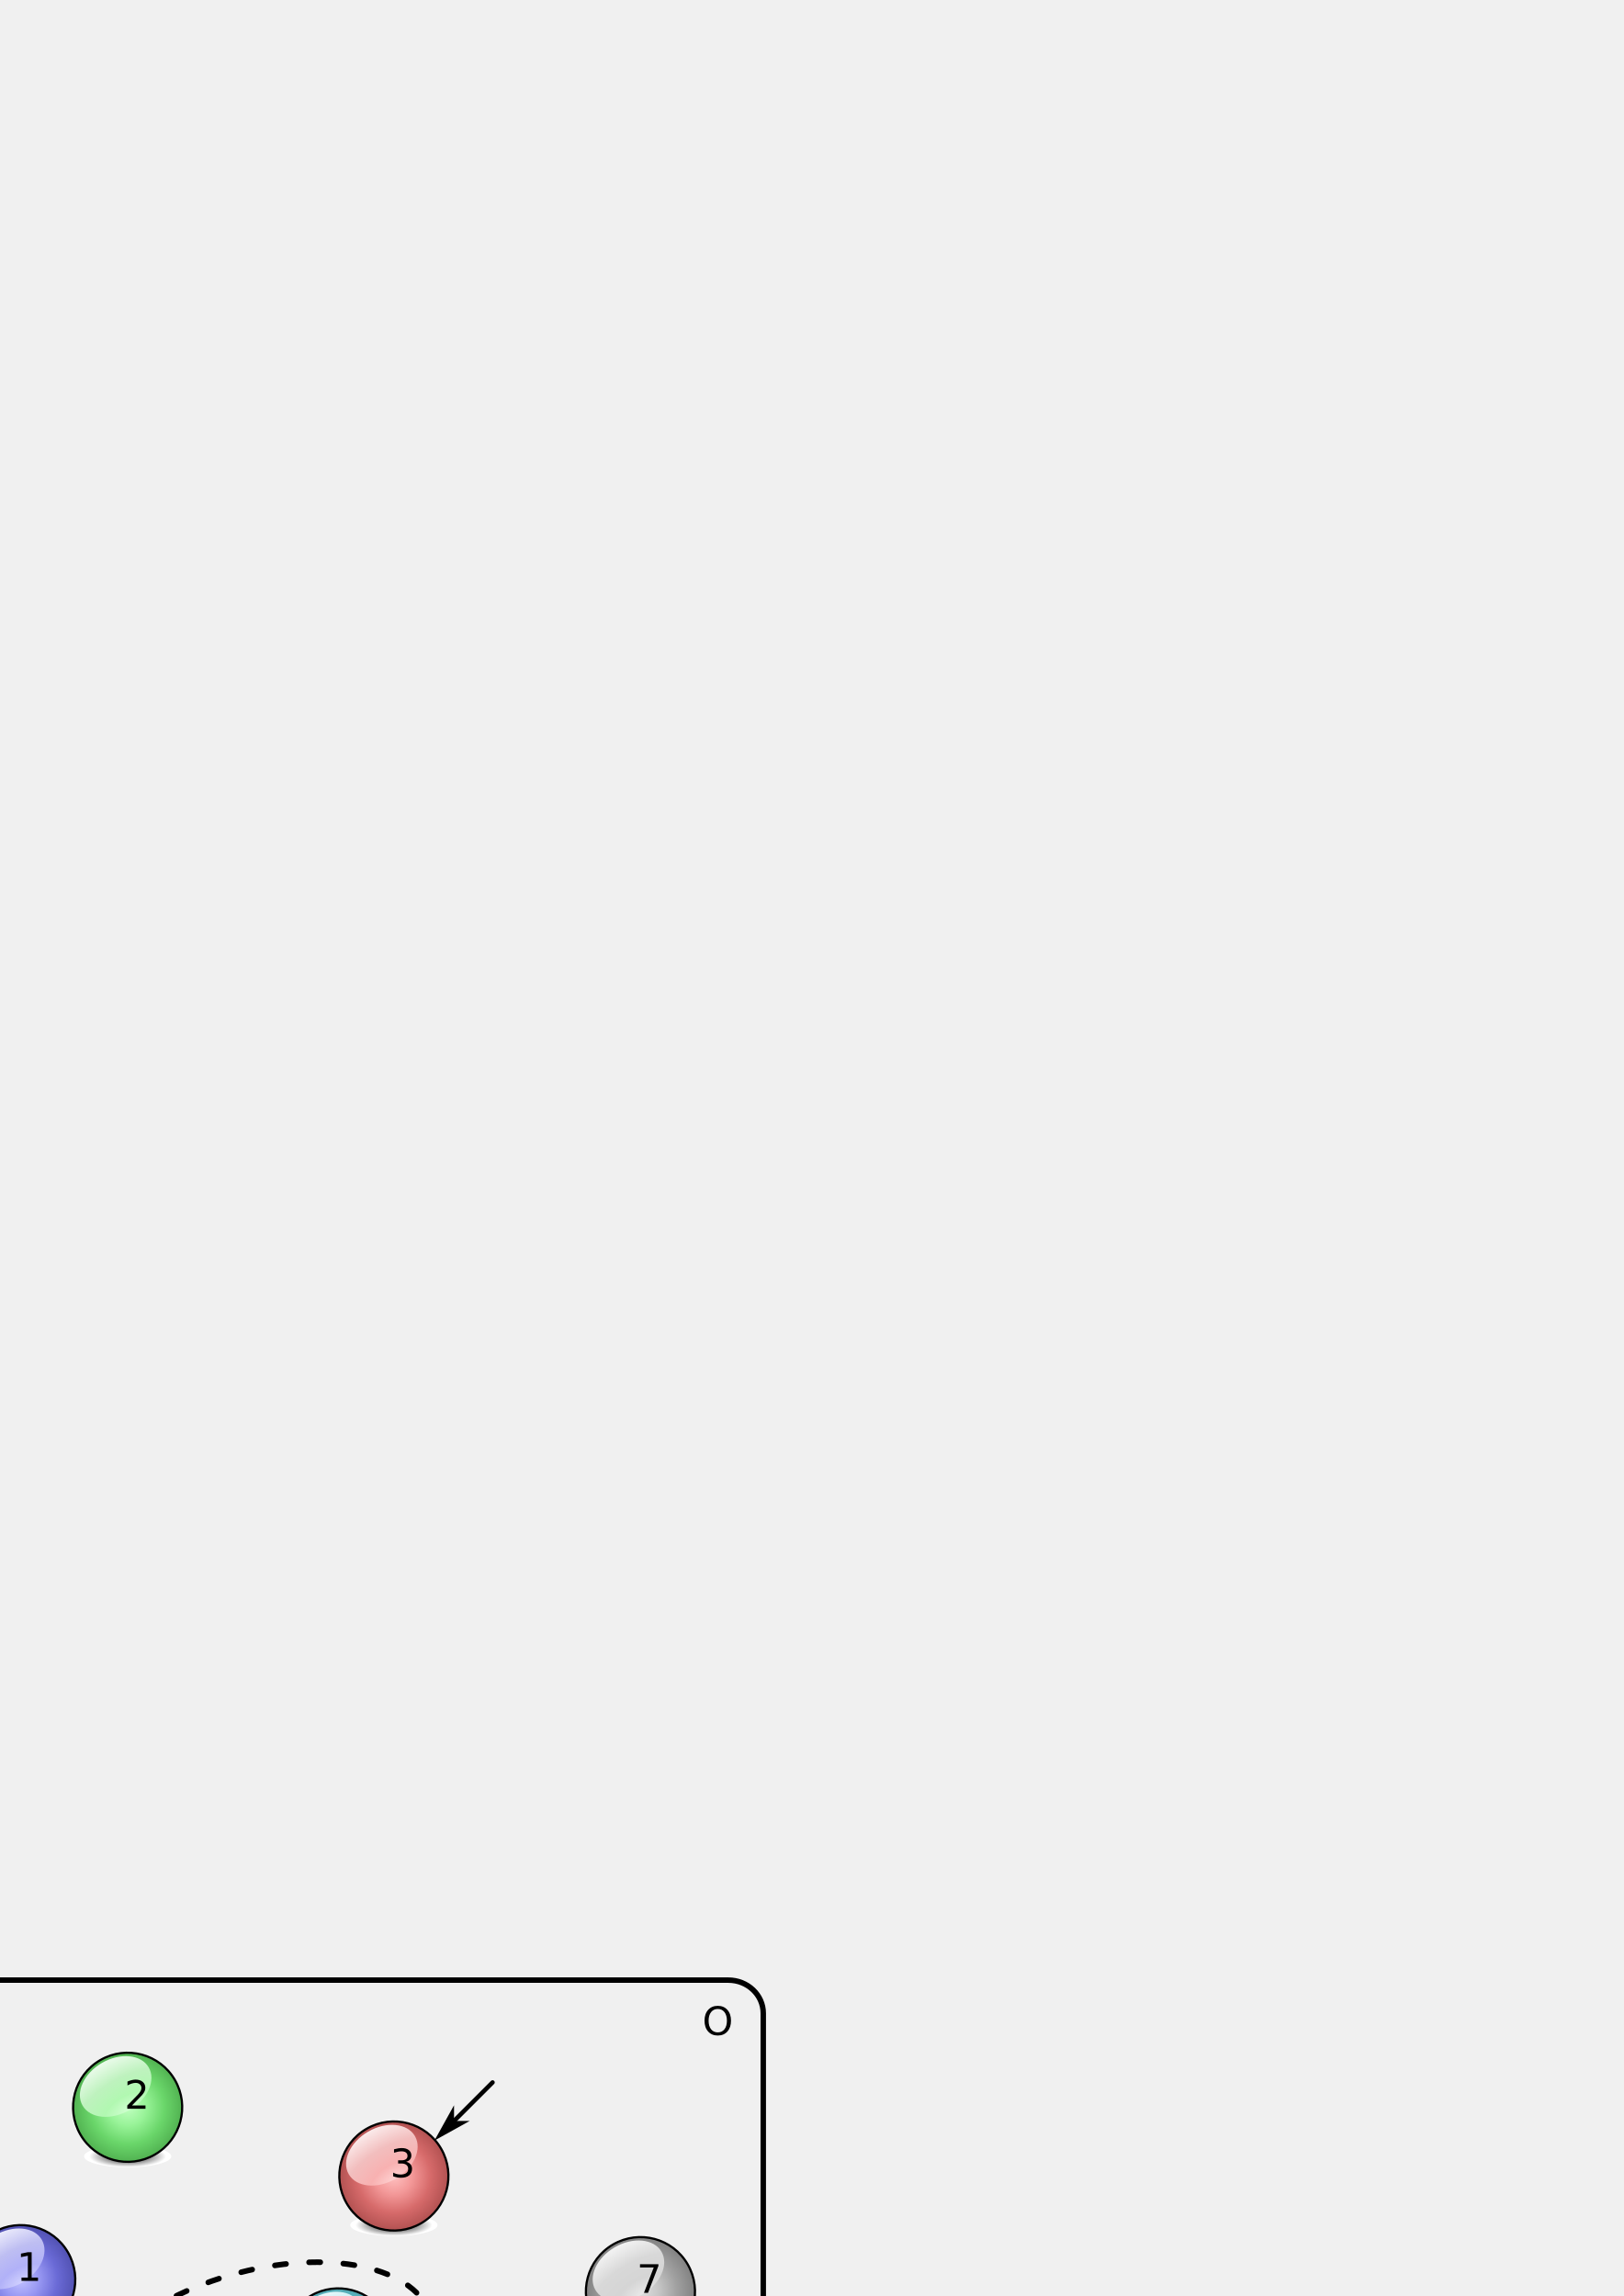
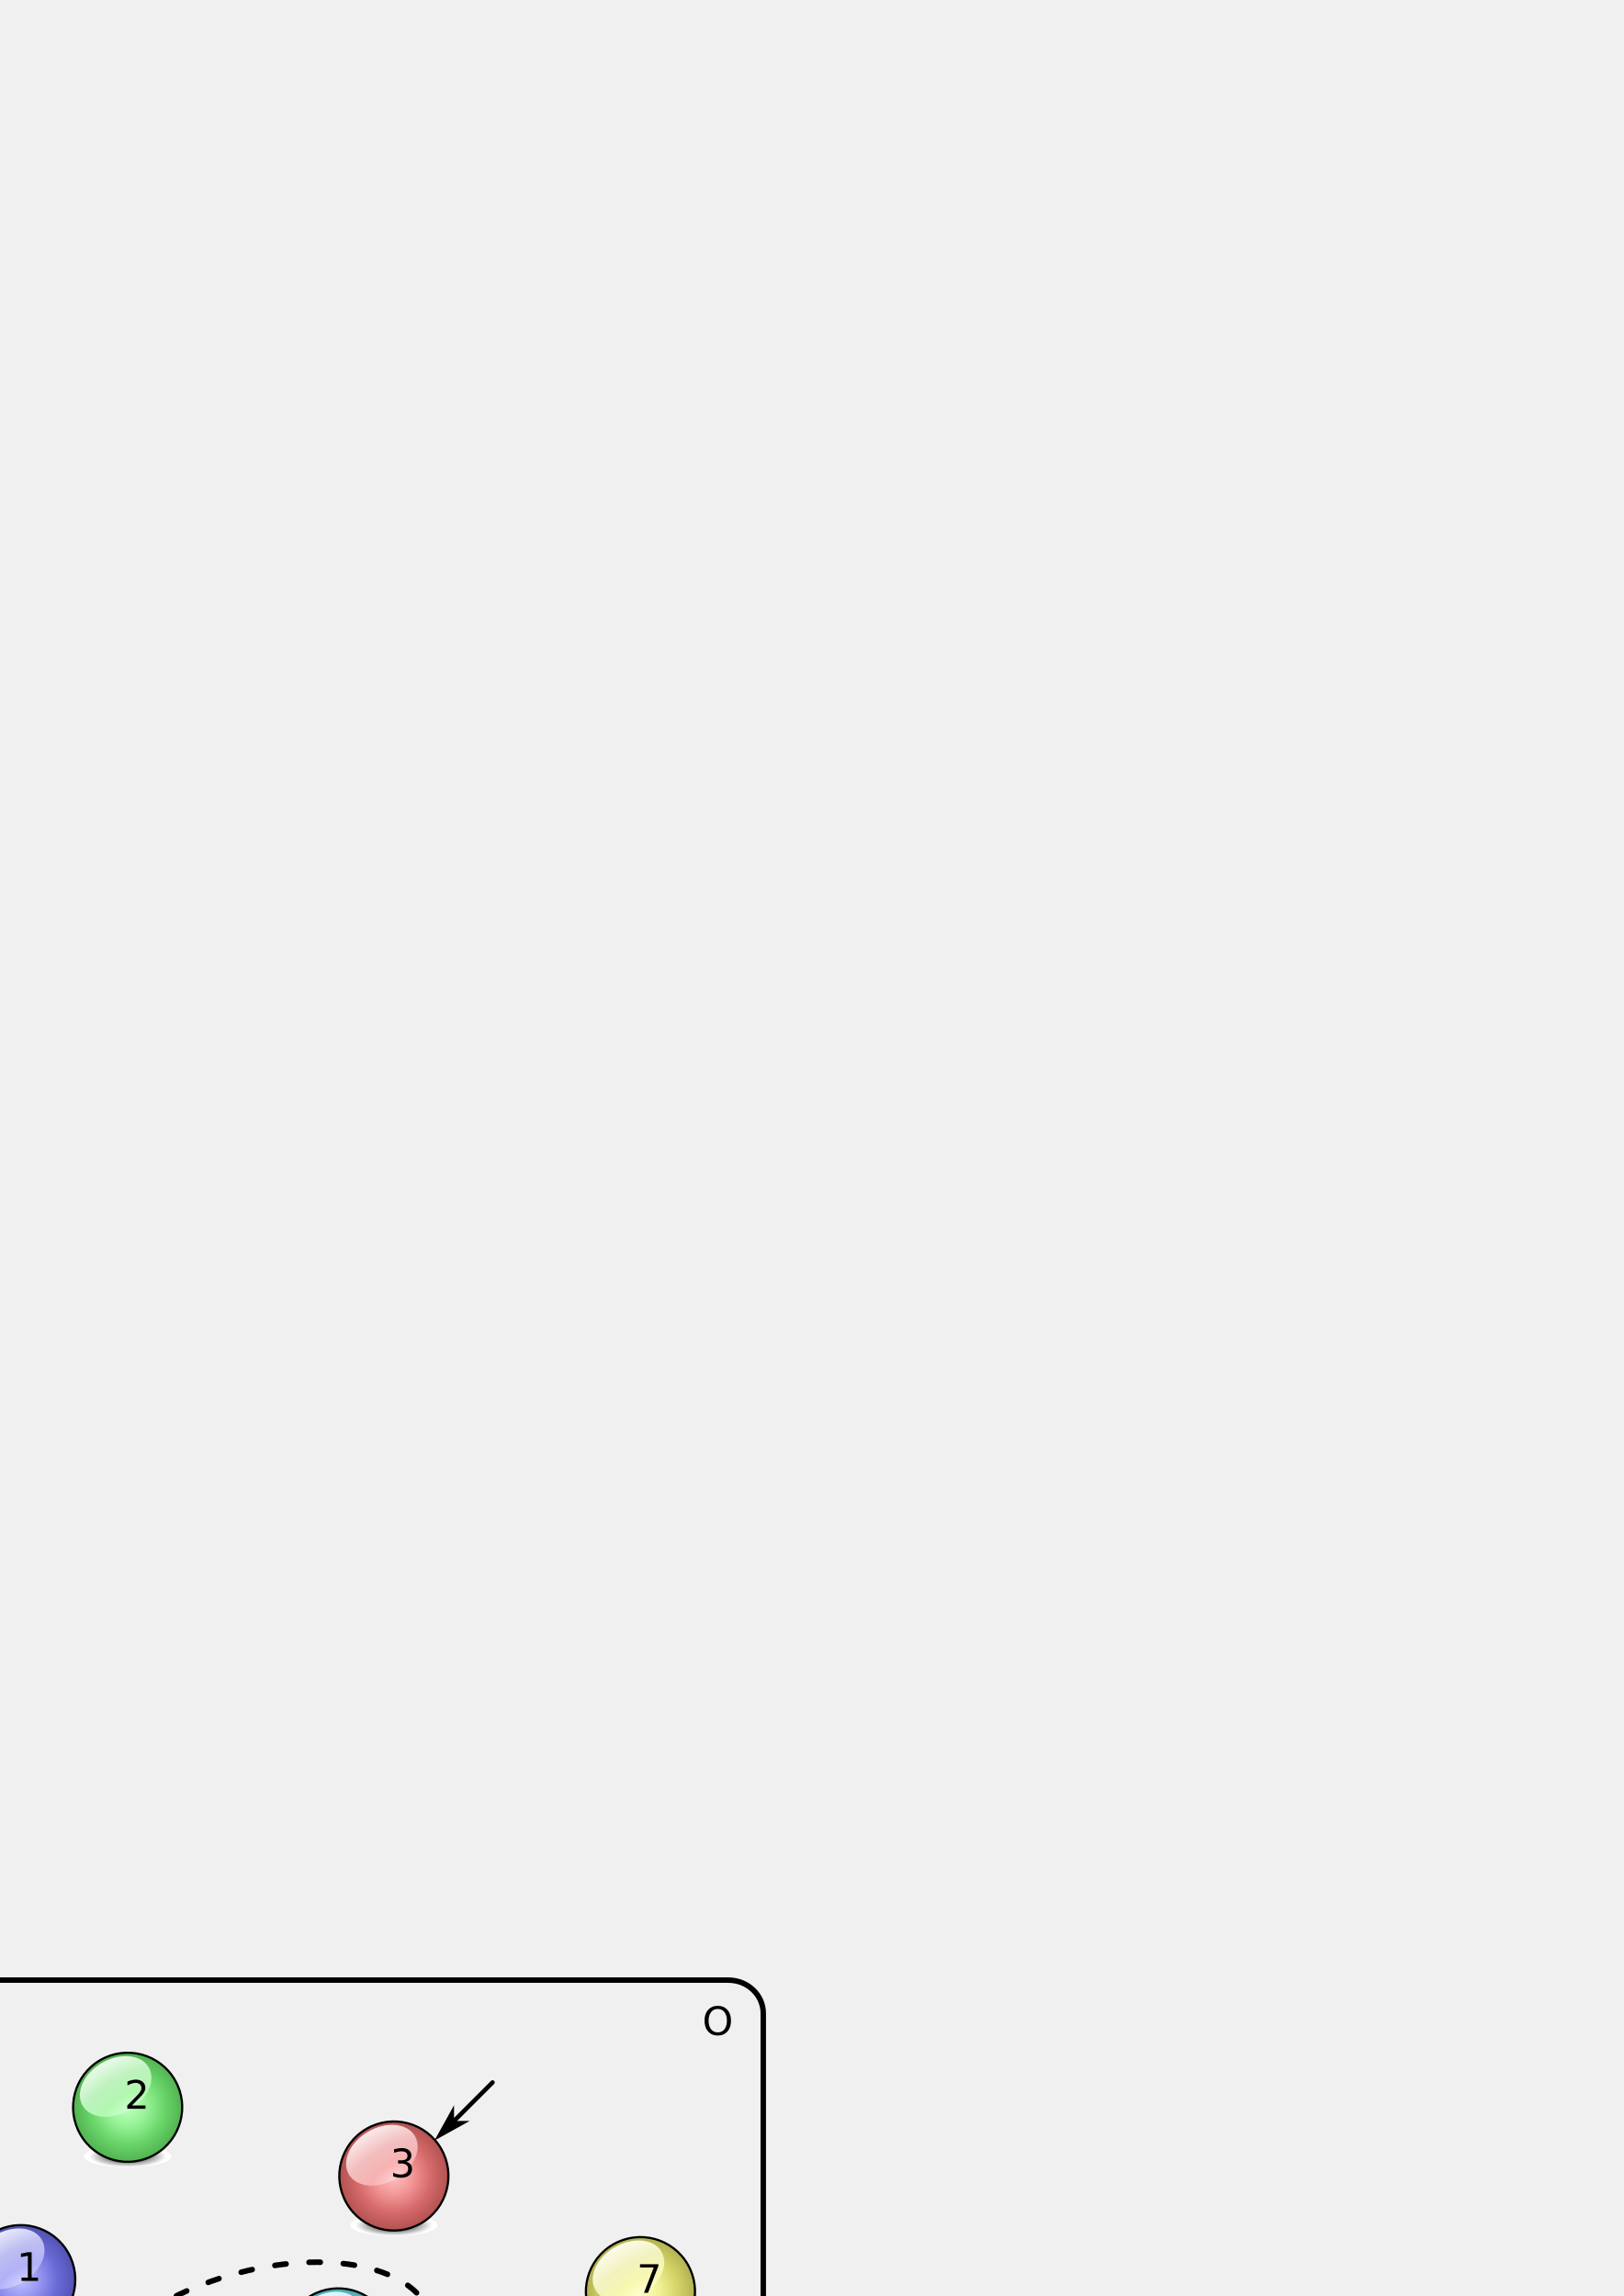
<svg xmlns="http://www.w3.org/2000/svg" xmlns:xlink="http://www.w3.org/1999/xlink" width="744.094" height="1052.362" id="svg1307">
  <defs id="defs1309">
    <linearGradient id="linearGradient9792">
      <stop style="stop-color:#d1ffd1;stop-opacity:1;" offset="0" id="stop9794" />
      <stop id="stop9796" offset="0.23" style="stop-color:#b1f8b1;stop-opacity:1;" />
      <stop style="stop-color:#bef2be;stop-opacity:1;" offset="0.513" id="stop9798" />
      <stop id="stop9800" offset="1" style="stop-color:#ffffff;stop-opacity:1;" />
    </linearGradient>
    <radialGradient xlink:href="#linearGradient9792" id="radialGradient9760" gradientUnits="userSpaceOnUse" gradientTransform="matrix(3.142857,5.7364758e-8,-5.0775462e-8,1.021493,454.8215,-20.17893)" cx="-212.25" cy="496.862" fx="-212.25" fy="496.862" r="16.75" />
    <linearGradient id="linearGradient9782">
      <stop id="stop9784" offset="0" style="stop-color:#c1ffc1;stop-opacity:1;" />
      <stop style="stop-color:#98f398;stop-opacity:1;" offset="0.33" id="stop9786" />
      <stop id="stop9788" offset="0.66" style="stop-color:#6ad66a;stop-opacity:1;" />
      <stop style="stop-color:#50b050;stop-opacity:1;" offset="1" id="stop9790" />
    </linearGradient>
    <radialGradient xlink:href="#linearGradient9782" id="radialGradient9758" gradientUnits="userSpaceOnUse" gradientTransform="matrix(1,0,0,1.019604,0,-8.027913)" cx="-17.143" cy="409.505" fx="-17.143" fy="409.505" r="145.743" />
    <radialGradient xlink:href="#linearGradient4009" id="radialGradient9756" gradientUnits="userSpaceOnUse" gradientTransform="matrix(0.8794989,5.0530036e-6,-9.9064946e-8,1,33.2239,-1.3931853e-3)" cx="275.714" cy="333.791" fx="275.714" fy="333.791" r="98.571" />
    <linearGradient id="linearGradient9882">
      <stop style="stop-color:#e8e8e8;stop-opacity:1;" offset="0" id="stop9884" />
      <stop id="stop9886" offset="0.23" style="stop-color:#d5d5d5;stop-opacity:1;" />
      <stop style="stop-color:#d8d8d8;stop-opacity:1;" offset="0.513" id="stop9888" />
      <stop id="stop9890" offset="1" style="stop-color:#ffffff;stop-opacity:1;" />
    </linearGradient>
    <radialGradient xlink:href="#linearGradient9882" id="radialGradient9744" gradientUnits="userSpaceOnUse" gradientTransform="matrix(3.142857,5.7364758e-8,-5.0775462e-8,1.021493,454.8215,-20.17893)" cx="-212.25" cy="496.862" fx="-212.25" fy="496.862" r="16.75" />
    <linearGradient id="linearGradient9872">
      <stop id="stop9874" offset="0" style="stop-color:#e0e0e0;stop-opacity:1;" />
      <stop style="stop-color:#c6c6c6;stop-opacity:1;" offset="0.33" id="stop9876" />
      <stop id="stop9878" offset="0.66" style="stop-color:#a0a0a0;stop-opacity:1;" />
      <stop style="stop-color:#808080;stop-opacity:1;" offset="1" id="stop9880" />
    </linearGradient>
    <radialGradient xlink:href="#linearGradient9872" id="radialGradient9742" gradientUnits="userSpaceOnUse" gradientTransform="matrix(1,0,0,1.019604,0,-8.027913)" cx="-17.143" cy="409.505" fx="-17.143" fy="409.505" r="145.743" />
    <radialGradient xlink:href="#linearGradient4009" id="radialGradient9740" gradientUnits="userSpaceOnUse" gradientTransform="matrix(0.8794989,5.0530036e-6,-9.9064946e-8,1,33.2239,-1.3931853e-3)" cx="275.714" cy="333.791" fx="275.714" fy="333.791" r="98.571" />
    <linearGradient id="linearGradient9812">
      <stop style="stop-color:#ffffd1;stop-opacity:1;" offset="0" id="stop9814" />
      <stop id="stop9816" offset="0.23" style="stop-color:#f8f8b1;stop-opacity:1;" />
      <stop style="stop-color:#f2f2be;stop-opacity:1;" offset="0.513" id="stop9818" />
      <stop id="stop9820" offset="1" style="stop-color:#ffffff;stop-opacity:1;" />
    </linearGradient>
    <radialGradient xlink:href="#linearGradient9812" id="radialGradient9728" gradientUnits="userSpaceOnUse" gradientTransform="matrix(3.142857,5.7364758e-8,-5.0775462e-8,1.021493,454.8215,-20.17893)" cx="-212.25" cy="496.862" fx="-212.25" fy="496.862" r="16.75" />
    <linearGradient id="linearGradient9802">
      <stop id="stop9804" offset="0" style="stop-color:#ffffc1;stop-opacity:1;" />
      <stop style="stop-color:#f3f298;stop-opacity:1;" offset="0.33" id="stop9806" />
      <stop id="stop9808" offset="0.66" style="stop-color:#d6d56a;stop-opacity:1;" />
      <stop style="stop-color:#b0af50;stop-opacity:1;" offset="1" id="stop9810" />
    </linearGradient>
    <radialGradient xlink:href="#linearGradient9802" id="radialGradient9726" gradientUnits="userSpaceOnUse" gradientTransform="matrix(1,0,0,1.019604,0,-8.027913)" cx="-17.143" cy="409.505" fx="-17.143" fy="409.505" r="145.743" />
    <radialGradient xlink:href="#linearGradient4009" id="radialGradient9724" gradientUnits="userSpaceOnUse" gradientTransform="matrix(0.8794989,5.0530036e-6,-9.9064946e-8,1,33.2239,-1.3931853e-3)" cx="275.714" cy="333.791" fx="275.714" fy="333.791" r="98.571" />
    <linearGradient id="linearGradient9607">
      <stop id="stop9609" offset="0" style="stop-color:#ffd1d1;stop-opacity:1;" />
      <stop style="stop-color:#f8b1b1;stop-opacity:1;" offset="0.23" id="stop9611" />
      <stop id="stop9613" offset="0.513" style="stop-color:#f2bebe;stop-opacity:1;" />
      <stop style="stop-color:#ffffff;stop-opacity:1;" offset="1" id="stop9615" />
    </linearGradient>
    <radialGradient xlink:href="#linearGradient9607" id="radialGradient9712" gradientUnits="userSpaceOnUse" gradientTransform="matrix(3.142857,5.7364758e-8,-5.0775462e-8,1.021493,454.8215,-20.17893)" cx="-212.25" cy="496.862" fx="-212.25" fy="496.862" r="16.75" />
    <linearGradient id="linearGradient9571">
      <stop style="stop-color:#ffc1c1;stop-opacity:1;" offset="0" id="stop9573" />
      <stop id="stop9579" offset="0.33" style="stop-color:#f39898;stop-opacity:1;" />
      <stop style="stop-color:#d66a6a;stop-opacity:1;" offset="0.66" id="stop9581" />
      <stop id="stop9583" offset="1" style="stop-color:#b05050;stop-opacity:1;" />
    </linearGradient>
    <radialGradient xlink:href="#linearGradient9571" id="radialGradient9710" gradientUnits="userSpaceOnUse" gradientTransform="matrix(1,0,0,1.019604,0,-8.027913)" cx="-17.143" cy="409.505" fx="-17.143" fy="409.505" r="145.743" />
    <radialGradient xlink:href="#linearGradient4009" id="radialGradient9708" gradientUnits="userSpaceOnUse" gradientTransform="matrix(0.8794989,5.0530036e-6,-9.9064946e-8,1,33.2239,-1.3931853e-3)" cx="275.714" cy="333.791" fx="275.714" fy="333.791" r="98.571" />
    <linearGradient id="linearGradient9832">
      <stop style="stop-color:#ffd1fc;stop-opacity:1;" offset="0" id="stop9834" />
      <stop id="stop9836" offset="0.23" style="stop-color:#f8b1f3;stop-opacity:1;" />
      <stop style="stop-color:#f2beee;stop-opacity:1;" offset="0.513" id="stop9838" />
      <stop id="stop9840" offset="1" style="stop-color:#ffffff;stop-opacity:1;" />
    </linearGradient>
    <radialGradient xlink:href="#linearGradient9832" id="radialGradient9696" gradientUnits="userSpaceOnUse" gradientTransform="matrix(3.142857,5.7364758e-8,-5.0775462e-8,1.021493,454.8215,-20.17893)" cx="-212.25" cy="496.862" fx="-212.25" fy="496.862" r="16.75" />
    <linearGradient id="linearGradient9822">
      <stop id="stop9824" offset="0" style="stop-color:#ffc1fa;stop-opacity:1;" />
      <stop style="stop-color:#f398ec;stop-opacity:1;" offset="0.33" id="stop9826" />
      <stop id="stop9828" offset="0.66" style="stop-color:#d66acd;stop-opacity:1;" />
      <stop style="stop-color:#b050a8;stop-opacity:1;" offset="1" id="stop9830" />
    </linearGradient>
    <radialGradient xlink:href="#linearGradient9822" id="radialGradient9694" gradientUnits="userSpaceOnUse" gradientTransform="matrix(1,0,0,1.019604,0,-8.027913)" cx="-17.143" cy="409.505" fx="-17.143" fy="409.505" r="145.743" />
    <radialGradient xlink:href="#linearGradient4009" id="radialGradient9692" gradientUnits="userSpaceOnUse" gradientTransform="matrix(0.8794989,5.0530036e-6,-9.9064946e-8,1,33.2239,-1.3931853e-3)" cx="275.714" cy="333.791" fx="275.714" fy="333.791" r="98.571" />
    <linearGradient id="linearGradient9772">
      <stop style="stop-color:#d1d1ff;stop-opacity:1;" offset="0" id="stop9774" />
      <stop id="stop9776" offset="0.23" style="stop-color:#b1b1f8;stop-opacity:1;" />
      <stop style="stop-color:#bebef2;stop-opacity:1;" offset="0.513" id="stop9778" />
      <stop id="stop9780" offset="1" style="stop-color:#ffffff;stop-opacity:1;" />
    </linearGradient>
    <radialGradient xlink:href="#linearGradient9772" id="radialGradient9680" gradientUnits="userSpaceOnUse" gradientTransform="matrix(3.142857,5.7364758e-8,-5.0775462e-8,1.021493,454.8215,-20.17893)" cx="-212.25" cy="496.862" fx="-212.25" fy="496.862" r="16.75" />
    <linearGradient id="linearGradient9762">
      <stop id="stop9764" offset="0" style="stop-color:#c1c1ff;stop-opacity:1;" />
      <stop style="stop-color:#9898f3;stop-opacity:1;" offset="0.33" id="stop9766" />
      <stop id="stop9768" offset="0.66" style="stop-color:#6a6ad6;stop-opacity:1;" />
      <stop style="stop-color:#5050b0;stop-opacity:1;" offset="1" id="stop9770" />
    </linearGradient>
    <radialGradient xlink:href="#linearGradient9762" id="radialGradient9678" gradientUnits="userSpaceOnUse" gradientTransform="matrix(1,0,0,1.019604,0,-8.027913)" cx="-17.143" cy="409.505" fx="-17.143" fy="409.505" r="145.743" />
    <radialGradient xlink:href="#linearGradient4009" id="radialGradient9676" gradientUnits="userSpaceOnUse" gradientTransform="matrix(0.8794989,5.0530036e-6,-9.9064946e-8,1,33.2239,-1.3931853e-3)" cx="275.714" cy="333.791" fx="275.714" fy="333.791" r="98.571" />
    <linearGradient id="linearGradient9852">
      <stop style="stop-color:#d1fbff;stop-opacity:1;" offset="0" id="stop9854" />
      <stop id="stop9856" offset="0.23" style="stop-color:#b1f1f8;stop-opacity:1;" />
      <stop style="stop-color:#beedf2;stop-opacity:1;" offset="0.513" id="stop9858" />
      <stop id="stop9860" offset="1" style="stop-color:#ffffff;stop-opacity:1;" />
    </linearGradient>
    <radialGradient xlink:href="#linearGradient9852" id="radialGradient9631" gradientUnits="userSpaceOnUse" gradientTransform="matrix(3.142857,5.7364758e-8,-5.0775462e-8,1.021493,454.8215,-20.17893)" cx="-212.25" cy="496.862" fx="-212.25" fy="496.862" r="16.75" />
    <linearGradient id="linearGradient9842">
      <stop id="stop9844" offset="0" style="stop-color:#c1f9ff;stop-opacity:1;" />
      <stop style="stop-color:#98eaf3;stop-opacity:1;" offset="0.33" id="stop9846" />
      <stop id="stop9848" offset="0.66" style="stop-color:#6acbd6;stop-opacity:1;" />
      <stop style="stop-color:#50a6b0;stop-opacity:1;" offset="1" id="stop9850" />
    </linearGradient>
    <radialGradient xlink:href="#linearGradient9842" id="radialGradient9629" gradientUnits="userSpaceOnUse" gradientTransform="matrix(1,0,0,1.019604,0,-8.027913)" cx="-17.143" cy="409.505" fx="-17.143" fy="409.505" r="145.743" />
    <linearGradient id="linearGradient4009">
      <stop id="stop4011" offset="0" style="stop-color:#000000;stop-opacity:1" />
      <stop id="stop4013" offset="1" style="stop-color:#ffffff;stop-opacity:1;" />
    </linearGradient>
    <radialGradient xlink:href="#linearGradient4009" id="radialGradient4086" gradientUnits="userSpaceOnUse" gradientTransform="matrix(0.8794989,5.0530036e-6,-9.9064946e-8,1,33.2239,-1.3931853e-3)" cx="275.714" cy="333.791" fx="275.714" fy="333.791" r="98.571" />
    <marker orient="auto" refY="0.0" refX="0.0" id="Arrow1Send" style="overflow:visible;">
      <path id="path2930" d="M 0.0,0.0 L 5.0,-5.0 L -12.5,0.0 L 5.0,5.0 L 0.0,0.0 z " style="fill-rule:evenodd;stroke:#000000;stroke-width:1.0pt;marker-start:none;" transform="scale(0.2) rotate(180)" />
    </marker>
    <marker orient="auto" refY="0.0" refX="0.0" id="Arrow1Mend" style="overflow:visible;">
      <path id="path2936" d="M 0.0,0.0 L 5.0,-5.0 L -12.5,0.0 L 5.0,5.0 L 0.0,0.0 z " style="fill-rule:evenodd;stroke:#000000;stroke-width:1.0pt;marker-start:none;" transform="scale(0.4) rotate(180)" />
    </marker>
    <radialGradient xlink:href="#linearGradient4009" id="radialGradient11677" gradientUnits="userSpaceOnUse" gradientTransform="matrix(0.8794989,5.0530036e-6,-9.9064946e-8,1,33.2239,-1.3931853e-3)" cx="275.714" cy="333.791" fx="275.714" fy="333.791" r="98.571" />
    <radialGradient xlink:href="#linearGradient9762" id="radialGradient11679" gradientUnits="userSpaceOnUse" gradientTransform="matrix(1,0,0,1.019604,0,-8.027913)" cx="-17.143" cy="409.505" fx="-17.143" fy="409.505" r="145.743" />
    <radialGradient xlink:href="#linearGradient9772" id="radialGradient11681" gradientUnits="userSpaceOnUse" gradientTransform="matrix(3.142857,5.7364758e-8,-5.0775462e-8,1.021493,454.8215,-20.17893)" cx="-212.25" cy="496.862" fx="-212.25" fy="496.862" r="16.75" />
    <radialGradient xlink:href="#linearGradient4009" id="radialGradient11683" gradientUnits="userSpaceOnUse" gradientTransform="matrix(0.8794989,5.0530036e-6,-9.9064946e-8,1,33.2239,-1.3931853e-3)" cx="275.714" cy="333.791" fx="275.714" fy="333.791" r="98.571" />
    <radialGradient xlink:href="#linearGradient9782" id="radialGradient11685" gradientUnits="userSpaceOnUse" gradientTransform="matrix(1,0,0,1.019604,0,-8.027913)" cx="-17.143" cy="409.505" fx="-17.143" fy="409.505" r="145.743" />
    <radialGradient xlink:href="#linearGradient9792" id="radialGradient11687" gradientUnits="userSpaceOnUse" gradientTransform="matrix(3.142857,5.7364758e-8,-5.0775462e-8,1.021493,454.8215,-20.17893)" cx="-212.25" cy="496.862" fx="-212.25" fy="496.862" r="16.75" />
    <radialGradient xlink:href="#linearGradient4009" id="radialGradient11689" gradientUnits="userSpaceOnUse" gradientTransform="matrix(0.8794989,5.0530036e-6,-9.9064946e-8,1,33.2239,-1.3931853e-3)" cx="275.714" cy="333.791" fx="275.714" fy="333.791" r="98.571" />
    <radialGradient xlink:href="#linearGradient9571" id="radialGradient11691" gradientUnits="userSpaceOnUse" gradientTransform="matrix(1,0,0,1.019604,0,-8.027913)" cx="-17.143" cy="409.505" fx="-17.143" fy="409.505" r="145.743" />
    <radialGradient xlink:href="#linearGradient9607" id="radialGradient11693" gradientUnits="userSpaceOnUse" gradientTransform="matrix(3.142857,5.7364758e-8,-5.0775462e-8,1.021493,454.8215,-20.17893)" cx="-212.25" cy="496.862" fx="-212.25" fy="496.862" r="16.75" />
    <radialGradient xlink:href="#linearGradient4009" id="radialGradient11695" gradientUnits="userSpaceOnUse" gradientTransform="matrix(0.8794989,5.0530036e-6,-9.9064946e-8,1,33.2239,-1.3931853e-3)" cx="275.714" cy="333.791" fx="275.714" fy="333.791" r="98.571" />
    <radialGradient xlink:href="#linearGradient9802" id="radialGradient11697" gradientUnits="userSpaceOnUse" gradientTransform="matrix(1,0,0,1.019604,0,-8.027913)" cx="-17.143" cy="409.505" fx="-17.143" fy="409.505" r="145.743" />
    <radialGradient xlink:href="#linearGradient9812" id="radialGradient11699" gradientUnits="userSpaceOnUse" gradientTransform="matrix(3.142857,5.7364758e-8,-5.0775462e-8,1.021493,454.8215,-20.17893)" cx="-212.25" cy="496.862" fx="-212.25" fy="496.862" r="16.75" />
    <radialGradient xlink:href="#linearGradient4009" id="radialGradient11701" gradientUnits="userSpaceOnUse" gradientTransform="matrix(0.8794989,5.0530036e-6,-9.9064946e-8,1,33.2239,-1.3931853e-3)" cx="275.714" cy="333.791" fx="275.714" fy="333.791" r="98.571" />
    <radialGradient xlink:href="#linearGradient9842" id="radialGradient11703" gradientUnits="userSpaceOnUse" gradientTransform="matrix(1,0,0,1.019604,0,-8.027913)" cx="-17.143" cy="409.505" fx="-17.143" fy="409.505" r="145.743" />
    <radialGradient xlink:href="#linearGradient9852" id="radialGradient11705" gradientUnits="userSpaceOnUse" gradientTransform="matrix(3.142857,5.7364758e-8,-5.0775462e-8,1.021493,454.8215,-20.17893)" cx="-212.25" cy="496.862" fx="-212.25" fy="496.862" r="16.75" />
    <radialGradient xlink:href="#linearGradient4009" id="radialGradient11707" gradientUnits="userSpaceOnUse" gradientTransform="matrix(0.8794989,5.0530036e-6,-9.9064946e-8,1,33.2239,-1.3931853e-3)" cx="275.714" cy="333.791" fx="275.714" fy="333.791" r="98.571" />
    <radialGradient xlink:href="#linearGradient9872" id="radialGradient11709" gradientUnits="userSpaceOnUse" gradientTransform="matrix(1,0,0,1.019604,0,-8.027913)" cx="-17.143" cy="409.505" fx="-17.143" fy="409.505" r="145.743" />
    <radialGradient xlink:href="#linearGradient9882" id="radialGradient11711" gradientUnits="userSpaceOnUse" gradientTransform="matrix(3.142857,5.7364758e-8,-5.0775462e-8,1.021493,454.8215,-20.17893)" cx="-212.25" cy="496.862" fx="-212.25" fy="496.862" r="16.75" />
    <radialGradient xlink:href="#linearGradient4009" id="radialGradient11713" gradientUnits="userSpaceOnUse" gradientTransform="matrix(0.8794989,5.0530036e-6,-9.9064946e-8,1,33.2239,-1.3931853e-3)" cx="275.714" cy="333.791" fx="275.714" fy="333.791" r="98.571" />
    <radialGradient xlink:href="#linearGradient9822" id="radialGradient11715" gradientUnits="userSpaceOnUse" gradientTransform="matrix(1,0,0,1.019604,0,-8.027913)" cx="-17.143" cy="409.505" fx="-17.143" fy="409.505" r="145.743" />
    <radialGradient xlink:href="#linearGradient9832" id="radialGradient11717" gradientUnits="userSpaceOnUse" gradientTransform="matrix(3.142857,5.7364758e-8,-5.0775462e-8,1.021493,454.8215,-20.17893)" cx="-212.25" cy="496.862" fx="-212.25" fy="496.862" r="16.75" />
+     <radialGradient xlink:href="#linearGradient4009" id="radialGradient5965" gradientUnits="userSpaceOnUse" gradientTransform="matrix(0.8794989,5.0530036e-6,-9.9064946e-8,1,33.2239,-1.3931853e-3)" cx="275.714" cy="333.791" fx="275.714" fy="333.791" r="98.571" />
+     <radialGradient xlink:href="#linearGradient9802" id="radialGradient5967" gradientUnits="userSpaceOnUse" gradientTransform="matrix(1,0,0,1.019604,0,-8.027913)" cx="-17.143" cy="409.505" fx="-17.143" fy="409.505" r="145.743" />
+     <radialGradient xlink:href="#linearGradient9812" id="radialGradient5969" gradientUnits="userSpaceOnUse" gradientTransform="matrix(3.142857,5.7364758e-8,-5.0775462e-8,1.021493,454.8215,-20.17893)" cx="-212.25" cy="496.862" fx="-212.25" fy="496.862" r="16.75" />
+     <radialGradient xlink:href="#linearGradient4009" id="radialGradient5981" gradientUnits="userSpaceOnUse" gradientTransform="matrix(0.8794989,5.0530036e-6,-9.9064946e-8,1,33.2239,-1.3931853e-3)" cx="275.714" cy="333.791" fx="275.714" fy="333.791" r="98.571" />
+     <radialGradient xlink:href="#linearGradient9872" id="radialGradient5983" gradientUnits="userSpaceOnUse" gradientTransform="matrix(1,0,0,1.019604,0,-8.027913)" cx="-17.143" cy="409.505" fx="-17.143" fy="409.505" r="145.743" />
+     <radialGradient xlink:href="#linearGradient9882" id="radialGradient5985" gradientUnits="userSpaceOnUse" gradientTransform="matrix(3.142857,5.7364758e-8,-5.0775462e-8,1.021493,454.8215,-20.17893)" cx="-212.25" cy="496.862" fx="-212.25" fy="496.862" r="16.75" />
  </defs>
  <g id="layer1">
    <rect style="opacity:1;fill:#ffffff;fill-opacity:0;fill-rule:nonzero;stroke:#000000;stroke-width:2.5;stroke-linecap:round;stroke-linejoin:round;stroke-miterlimit:4;stroke-dasharray:none;stroke-dashoffset:0;stroke-opacity:1" id="rect2210" width="397.563" height="282.563" x="-47.781" y="907.581" ry="15.197" rx="16.003" />
    <path style="opacity:1;fill:#ffffff;fill-opacity:0;fill-rule:nonzero;stroke:#000000;stroke-width:2.335;stroke-linecap:round;stroke-linejoin:round;stroke-miterlimit:4;stroke-dasharray:5, 10;stroke-dashoffset:0;stroke-opacity:1" id="path2276" d="M 186 1074.862 A 80.5 41.5 0 1 1  25,1074.862 A 80.5 41.5 0 1 1  186 1074.862 z" transform="matrix(1.010533,-0.294512,0.276521,1.053605,-287.0833,-14.79696)" />
-     <g id="g11719">
-       <g transform="translate(129.4986,49.00256)" id="g9640">
-         <path transform="matrix(0.2028986,0,0,5.0724639e-2,-30.4408,1030.431)" d="M 374.286,333.791 A 98.571,98.571 0 1 1 177.143,333.791 A 98.571,98.571 0 1 1 374.286,333.791 z" id="path4084" style="fill:url(#radialGradient11701);fill-opacity:1;fill-rule:nonzero;stroke:none;stroke-width:0;stroke-miterlimit:4;stroke-dasharray:none;stroke-dashoffset:0;stroke-opacity:1" />
-         <g id="g9625" transform="matrix(0.8660254,-0.4999999,0.4999999,0.8660254,-122.5897,497.785)">
-           <path transform="matrix(0.175,0,0,0.1715686,-132.2874,460.2485)" d="M 125.714,409.505 A 142.857,145.714 0 1 1 -160,409.505 A 142.857,145.714 0 1 1 125.714,409.505 z" id="path9060" style="opacity:1;fill:url(#radialGradient11703);fill-opacity:1;stroke:#000000;stroke-width:5.771;stroke-linecap:round;stroke-linejoin:round;stroke-miterlimit:4;stroke-dasharray:none;stroke-dashoffset:0;stroke-opacity:1" />
-           <path transform="matrix(1.044776,0,0,1.724138,86.46637,-308.2729)" d="M -195.5,480.112 A 16.75,7.25 0 1 1 -229,480.112 A 16.75,7.25 0 1 1 -195.5,480.112 z" id="path9585" style="opacity:1;fill:url(#radialGradient11705);fill-opacity:1;stroke:none;stroke-width:0;stroke-linecap:round;stroke-linejoin:round;stroke-miterlimit:4;stroke-dasharray:none;stroke-dashoffset:0;stroke-opacity:1" />
-         </g>
-       </g>
-       <g transform="translate(-16.00141,20.00261)" id="g9666">
-         <path transform="matrix(0.2028986,0,0,5.0724639e-2,-30.4408,1030.431)" d="M 374.286,333.791 A 98.571,98.571 0 1 1 177.143,333.791 A 98.571,98.571 0 1 1 374.286,333.791 z" id="path9668" style="fill:url(#radialGradient11677);fill-opacity:1;fill-rule:nonzero;stroke:none;stroke-width:0;stroke-miterlimit:4;stroke-dasharray:none;stroke-dashoffset:0;stroke-opacity:1" />
-         <g id="g9670" transform="matrix(0.8660254,-0.4999999,0.4999999,0.8660254,-122.5897,497.785)">
-           <path transform="matrix(0.175,0,0,0.1715686,-132.2874,460.2485)" d="M 125.714,409.505 A 142.857,145.714 0 1 1 -160,409.505 A 142.857,145.714 0 1 1 125.714,409.505 z" id="path9672" style="opacity:1;fill:url(#radialGradient11679);fill-opacity:1;stroke:#000000;stroke-width:5.771;stroke-linecap:round;stroke-linejoin:round;stroke-miterlimit:4;stroke-dasharray:none;stroke-dashoffset:0;stroke-opacity:1" />
-           <path transform="matrix(1.044776,0,0,1.724138,86.46637,-308.2729)" d="M -195.5,480.112 A 16.75,7.25 0 1 1 -229,480.112 A 16.75,7.25 0 1 1 -195.5,480.112 z" id="path9674" style="opacity:1;fill:url(#radialGradient11681);fill-opacity:1;stroke:none;stroke-width:0;stroke-linecap:round;stroke-linejoin:round;stroke-miterlimit:4;stroke-dasharray:none;stroke-dashoffset:0;stroke-opacity:1" />
-         </g>
-       </g>
-       <g transform="translate(238.9986,112.0025)" id="g9682">
-         <path transform="matrix(0.2028986,0,0,5.0724639e-2,-30.4408,1030.431)" d="M 374.286,333.791 A 98.571,98.571 0 1 1 177.143,333.791 A 98.571,98.571 0 1 1 374.286,333.791 z" id="path9684" style="fill:url(#radialGradient11713);fill-opacity:1;fill-rule:nonzero;stroke:none;stroke-width:0;stroke-miterlimit:4;stroke-dasharray:none;stroke-dashoffset:0;stroke-opacity:1" />
-         <g id="g9686" transform="matrix(0.8660254,-0.4999999,0.4999999,0.8660254,-122.5897,497.785)">
-           <path transform="matrix(0.175,0,0,0.1715686,-132.2874,460.2485)" d="M 125.714,409.505 A 142.857,145.714 0 1 1 -160,409.505 A 142.857,145.714 0 1 1 125.714,409.505 z" id="path9688" style="opacity:1;fill:url(#radialGradient11715);fill-opacity:1;stroke:#000000;stroke-width:5.771;stroke-linecap:round;stroke-linejoin:round;stroke-miterlimit:4;stroke-dasharray:none;stroke-dashoffset:0;stroke-opacity:1" />
-           <path transform="matrix(1.044776,0,0,1.724138,86.46637,-308.2729)" d="M -195.5,480.112 A 16.75,7.25 0 1 1 -229,480.112 A 16.75,7.25 0 1 1 -195.5,480.112 z" id="path9690" style="opacity:1;fill:url(#radialGradient11717);fill-opacity:1;stroke:none;stroke-width:0;stroke-linecap:round;stroke-linejoin:round;stroke-miterlimit:4;stroke-dasharray:none;stroke-dashoffset:0;stroke-opacity:1" />
-         </g>
-       </g>
-       <g transform="translate(154.9986,-27.49749)" id="g9698">
-         <path transform="matrix(0.2028986,0,0,5.0724639e-2,-30.4408,1030.431)" d="M 374.286,333.791 A 98.571,98.571 0 1 1 177.143,333.791 A 98.571,98.571 0 1 1 374.286,333.791 z" id="path9700" style="fill:url(#radialGradient11689);fill-opacity:1;fill-rule:nonzero;stroke:none;stroke-width:0;stroke-miterlimit:4;stroke-dasharray:none;stroke-dashoffset:0;stroke-opacity:1" />
-         <g id="g9702" transform="matrix(0.8660254,-0.4999999,0.4999999,0.8660254,-122.5897,497.785)">
-           <path transform="matrix(0.175,0,0,0.1715686,-132.2874,460.2485)" d="M 125.714,409.505 A 142.857,145.714 0 1 1 -160,409.505 A 142.857,145.714 0 1 1 125.714,409.505 z" id="path9704" style="opacity:1;fill:url(#radialGradient11691);fill-opacity:1;stroke:#000000;stroke-width:5.771;stroke-linecap:round;stroke-linejoin:round;stroke-miterlimit:4;stroke-dasharray:none;stroke-dashoffset:0;stroke-opacity:1" />
-           <path transform="matrix(1.044776,0,0,1.724138,86.46637,-308.2729)" d="M -195.5,480.112 A 16.75,7.25 0 1 1 -229,480.112 A 16.75,7.25 0 1 1 -195.5,480.112 z" id="path9706" style="opacity:1;fill:url(#radialGradient11693);fill-opacity:1;stroke:none;stroke-width:0;stroke-linecap:round;stroke-linejoin:round;stroke-miterlimit:4;stroke-dasharray:none;stroke-dashoffset:0;stroke-opacity:1" />
-         </g>
-       </g>
-       <g transform="translate(52.99864,74.50256)" id="g9714">
-         <path transform="matrix(0.2028986,0,0,5.0724639e-2,-30.4408,1030.431)" d="M 374.286,333.791 A 98.571,98.571 0 1 1 177.143,333.791 A 98.571,98.571 0 1 1 374.286,333.791 z" id="path9716" style="fill:url(#radialGradient11695);fill-opacity:1;fill-rule:nonzero;stroke:none;stroke-width:0;stroke-miterlimit:4;stroke-dasharray:none;stroke-dashoffset:0;stroke-opacity:1" />
-         <g id="g9718" transform="matrix(0.8660254,-0.4999999,0.4999999,0.8660254,-122.5897,497.785)">
-           <path transform="matrix(0.175,0,0,0.1715686,-132.2874,460.2485)" d="M 125.714,409.505 A 142.857,145.714 0 1 1 -160,409.505 A 142.857,145.714 0 1 1 125.714,409.505 z" id="path9720" style="opacity:1;fill:url(#radialGradient11697);fill-opacity:1;stroke:#000000;stroke-width:5.771;stroke-linecap:round;stroke-linejoin:round;stroke-miterlimit:4;stroke-dasharray:none;stroke-dashoffset:0;stroke-opacity:1" />
-           <path transform="matrix(1.044776,0,0,1.724138,86.46637,-308.2729)" d="M -195.5,480.112 A 16.75,7.25 0 1 1 -229,480.112 A 16.75,7.25 0 1 1 -195.5,480.112 z" id="path9722" style="opacity:1;fill:url(#radialGradient11699);fill-opacity:1;stroke:none;stroke-width:0;stroke-linecap:round;stroke-linejoin:round;stroke-miterlimit:4;stroke-dasharray:none;stroke-dashoffset:0;stroke-opacity:1" />
-         </g>
-       </g>
-       <g transform="translate(267.9986,25.50251)" id="g9730">
-         <path transform="matrix(0.2028986,0,0,5.0724639e-2,-30.4408,1030.431)" d="M 374.286,333.791 A 98.571,98.571 0 1 1 177.143,333.791 A 98.571,98.571 0 1 1 374.286,333.791 z" id="path9732" style="fill:url(#radialGradient11707);fill-opacity:1;fill-rule:nonzero;stroke:none;stroke-width:0;stroke-miterlimit:4;stroke-dasharray:none;stroke-dashoffset:0;stroke-opacity:1" />
-         <g id="g9734" transform="matrix(0.8660254,-0.4999999,0.4999999,0.8660254,-122.5897,497.785)">
-           <path transform="matrix(0.175,0,0,0.1715686,-132.2874,460.2485)" d="M 125.714,409.505 A 142.857,145.714 0 1 1 -160,409.505 A 142.857,145.714 0 1 1 125.714,409.505 z" id="path9736" style="opacity:1;fill:url(#radialGradient11709);fill-opacity:1;stroke:#000000;stroke-width:5.771;stroke-linecap:round;stroke-linejoin:round;stroke-miterlimit:4;stroke-dasharray:none;stroke-dashoffset:0;stroke-opacity:1" />
-           <path transform="matrix(1.044776,0,0,1.724138,86.46637,-308.2729)" d="M -195.5,480.112 A 16.75,7.25 0 1 1 -229,480.112 A 16.75,7.25 0 1 1 -195.5,480.112 z" id="path9738" style="opacity:1;fill:url(#radialGradient11711);fill-opacity:1;stroke:none;stroke-width:0;stroke-linecap:round;stroke-linejoin:round;stroke-miterlimit:4;stroke-dasharray:none;stroke-dashoffset:0;stroke-opacity:1" />
-         </g>
-       </g>
-       <g transform="translate(32.99864,-58.99749)" id="g9746">
-         <path transform="matrix(0.2028986,0,0,5.0724639e-2,-30.4408,1030.431)" d="M 374.286,333.791 A 98.571,98.571 0 1 1 177.143,333.791 A 98.571,98.571 0 1 1 374.286,333.791 z" id="path9748" style="fill:url(#radialGradient11683);fill-opacity:1;fill-rule:nonzero;stroke:none;stroke-width:0;stroke-miterlimit:4;stroke-dasharray:none;stroke-dashoffset:0;stroke-opacity:1" />
-         <g id="g9750" transform="matrix(0.8660254,-0.4999999,0.4999999,0.8660254,-122.5897,497.785)">
-           <path transform="matrix(0.175,0,0,0.1715686,-132.2874,460.2485)" d="M 125.714,409.505 A 142.857,145.714 0 1 1 -160,409.505 A 142.857,145.714 0 1 1 125.714,409.505 z" id="path9752" style="opacity:1;fill:url(#radialGradient11685);fill-opacity:1;stroke:#000000;stroke-width:5.771;stroke-linecap:round;stroke-linejoin:round;stroke-miterlimit:4;stroke-dasharray:none;stroke-dashoffset:0;stroke-opacity:1" />
-           <path transform="matrix(1.044776,0,0,1.724138,86.46637,-308.2729)" d="M -195.5,480.112 A 16.75,7.25 0 1 1 -229,480.112 A 16.75,7.25 0 1 1 -195.5,480.112 z" id="path9754" style="opacity:1;fill:url(#radialGradient11687);fill-opacity:1;stroke:none;stroke-width:0;stroke-linecap:round;stroke-linejoin:round;stroke-miterlimit:4;stroke-dasharray:none;stroke-dashoffset:0;stroke-opacity:1" />
-         </g>
+     <g id="g9640" transform="translate(129.4986,49.00256)">
+       <path style="fill:url(#radialGradient11701);fill-opacity:1;fill-rule:nonzero;stroke:none;stroke-width:0;stroke-miterlimit:4;stroke-dasharray:none;stroke-dashoffset:0;stroke-opacity:1" id="path4084" d="M 374.286,333.791 A 98.571,98.571 0 1 1 177.143,333.791 A 98.571,98.571 0 1 1 374.286,333.791 z" transform="matrix(0.2028986,0,0,5.0724639e-2,-30.4408,1030.431)" />
+       <g transform="matrix(0.8660254,-0.4999999,0.4999999,0.8660254,-122.5897,497.785)" id="g9625">
+         <path style="opacity:1;fill:url(#radialGradient11703);fill-opacity:1;stroke:#000000;stroke-width:5.771;stroke-linecap:round;stroke-linejoin:round;stroke-miterlimit:4;stroke-dasharray:none;stroke-dashoffset:0;stroke-opacity:1" id="path9060" d="M 125.714,409.505 A 142.857,145.714 0 1 1 -160,409.505 A 142.857,145.714 0 1 1 125.714,409.505 z" transform="matrix(0.175,0,0,0.1715686,-132.2874,460.2485)" />
+         <path style="opacity:1;fill:url(#radialGradient11705);fill-opacity:1;stroke:none;stroke-width:0;stroke-linecap:round;stroke-linejoin:round;stroke-miterlimit:4;stroke-dasharray:none;stroke-dashoffset:0;stroke-opacity:1" id="path9585" d="M -195.5,480.112 A 16.75,7.25 0 1 1 -229,480.112 A 16.75,7.25 0 1 1 -195.5,480.112 z" transform="matrix(1.044776,0,0,1.724138,86.46637,-308.2729)" />
+       </g>
+     </g>
+     <g id="g9666" transform="translate(-16.00141,20.00261)">
+       <path style="fill:url(#radialGradient11677);fill-opacity:1;fill-rule:nonzero;stroke:none;stroke-width:0;stroke-miterlimit:4;stroke-dasharray:none;stroke-dashoffset:0;stroke-opacity:1" id="path9668" d="M 374.286,333.791 A 98.571,98.571 0 1 1 177.143,333.791 A 98.571,98.571 0 1 1 374.286,333.791 z" transform="matrix(0.2028986,0,0,5.0724639e-2,-30.4408,1030.431)" />
+       <g transform="matrix(0.8660254,-0.4999999,0.4999999,0.8660254,-122.5897,497.785)" id="g9670">
+         <path style="opacity:1;fill:url(#radialGradient11679);fill-opacity:1;stroke:#000000;stroke-width:5.771;stroke-linecap:round;stroke-linejoin:round;stroke-miterlimit:4;stroke-dasharray:none;stroke-dashoffset:0;stroke-opacity:1" id="path9672" d="M 125.714,409.505 A 142.857,145.714 0 1 1 -160,409.505 A 142.857,145.714 0 1 1 125.714,409.505 z" transform="matrix(0.175,0,0,0.1715686,-132.2874,460.2485)" />
+         <path style="opacity:1;fill:url(#radialGradient11681);fill-opacity:1;stroke:none;stroke-width:0;stroke-linecap:round;stroke-linejoin:round;stroke-miterlimit:4;stroke-dasharray:none;stroke-dashoffset:0;stroke-opacity:1" id="path9674" d="M -195.5,480.112 A 16.75,7.25 0 1 1 -229,480.112 A 16.75,7.25 0 1 1 -195.5,480.112 z" transform="matrix(1.044776,0,0,1.724138,86.46637,-308.2729)" />
+       </g>
+     </g>
+     <g id="g9682" transform="translate(238.9986,112.0025)">
+       <path style="fill:url(#radialGradient11713);fill-opacity:1;fill-rule:nonzero;stroke:none;stroke-width:0;stroke-miterlimit:4;stroke-dasharray:none;stroke-dashoffset:0;stroke-opacity:1" id="path9684" d="M 374.286,333.791 A 98.571,98.571 0 1 1 177.143,333.791 A 98.571,98.571 0 1 1 374.286,333.791 z" transform="matrix(0.2028986,0,0,5.0724639e-2,-30.4408,1030.431)" />
+       <g transform="matrix(0.8660254,-0.4999999,0.4999999,0.8660254,-122.5897,497.785)" id="g9686">
+         <path style="opacity:1;fill:url(#radialGradient11715);fill-opacity:1;stroke:#000000;stroke-width:5.771;stroke-linecap:round;stroke-linejoin:round;stroke-miterlimit:4;stroke-dasharray:none;stroke-dashoffset:0;stroke-opacity:1" id="path9688" d="M 125.714,409.505 A 142.857,145.714 0 1 1 -160,409.505 A 142.857,145.714 0 1 1 125.714,409.505 z" transform="matrix(0.175,0,0,0.1715686,-132.2874,460.2485)" />
+         <path style="opacity:1;fill:url(#radialGradient11717);fill-opacity:1;stroke:none;stroke-width:0;stroke-linecap:round;stroke-linejoin:round;stroke-miterlimit:4;stroke-dasharray:none;stroke-dashoffset:0;stroke-opacity:1" id="path9690" d="M -195.5,480.112 A 16.75,7.25 0 1 1 -229,480.112 A 16.75,7.25 0 1 1 -195.5,480.112 z" transform="matrix(1.044776,0,0,1.724138,86.46637,-308.2729)" />
+       </g>
+     </g>
+     <g id="g9698" transform="translate(154.9986,-27.49749)">
+       <path style="fill:url(#radialGradient11689);fill-opacity:1;fill-rule:nonzero;stroke:none;stroke-width:0;stroke-miterlimit:4;stroke-dasharray:none;stroke-dashoffset:0;stroke-opacity:1" id="path9700" d="M 374.286,333.791 A 98.571,98.571 0 1 1 177.143,333.791 A 98.571,98.571 0 1 1 374.286,333.791 z" transform="matrix(0.2028986,0,0,5.0724639e-2,-30.4408,1030.431)" />
+       <g transform="matrix(0.8660254,-0.4999999,0.4999999,0.8660254,-122.5897,497.785)" id="g9702">
+         <path style="opacity:1;fill:url(#radialGradient11691);fill-opacity:1;stroke:#000000;stroke-width:5.771;stroke-linecap:round;stroke-linejoin:round;stroke-miterlimit:4;stroke-dasharray:none;stroke-dashoffset:0;stroke-opacity:1" id="path9704" d="M 125.714,409.505 A 142.857,145.714 0 1 1 -160,409.505 A 142.857,145.714 0 1 1 125.714,409.505 z" transform="matrix(0.175,0,0,0.1715686,-132.2874,460.2485)" />
+         <path style="opacity:1;fill:url(#radialGradient11693);fill-opacity:1;stroke:none;stroke-width:0;stroke-linecap:round;stroke-linejoin:round;stroke-miterlimit:4;stroke-dasharray:none;stroke-dashoffset:0;stroke-opacity:1" id="path9706" d="M -195.5,480.112 A 16.75,7.25 0 1 1 -229,480.112 A 16.75,7.25 0 1 1 -195.5,480.112 z" transform="matrix(1.044776,0,0,1.724138,86.46637,-308.2729)" />
+       </g>
+     </g>
+     <g id="g5971" transform="translate(52.99864,74.50256)">
+       <path style="fill:url(#radialGradient5981);fill-opacity:1;fill-rule:nonzero;stroke:none;stroke-width:0;stroke-miterlimit:4;stroke-dasharray:none;stroke-dashoffset:0;stroke-opacity:1" id="path5973" d="M 374.286,333.791 A 98.571,98.571 0 1 1 177.143,333.791 A 98.571,98.571 0 1 1 374.286,333.791 z" transform="matrix(0.2028986,0,0,5.0724639e-2,-30.4408,1030.431)" />
+       <g transform="matrix(0.8660254,-0.4999999,0.4999999,0.8660254,-122.5897,497.785)" id="g5975">
+         <path style="opacity:1;fill:url(#radialGradient5983);fill-opacity:1;stroke:#000000;stroke-width:5.771;stroke-linecap:round;stroke-linejoin:round;stroke-miterlimit:4;stroke-dasharray:none;stroke-dashoffset:0;stroke-opacity:1" id="path5977" d="M 125.714,409.505 A 142.857,145.714 0 1 1 -160,409.505 A 142.857,145.714 0 1 1 125.714,409.505 z" transform="matrix(0.175,0,0,0.1715686,-132.2874,460.2485)" />
+         <path style="opacity:1;fill:url(#radialGradient5985);fill-opacity:1;stroke:none;stroke-width:0;stroke-linecap:round;stroke-linejoin:round;stroke-miterlimit:4;stroke-dasharray:none;stroke-dashoffset:0;stroke-opacity:1" id="path5979" d="M -195.5,480.112 A 16.75,7.25 0 1 1 -229,480.112 A 16.75,7.25 0 1 1 -195.5,480.112 z" transform="matrix(1.044776,0,0,1.724138,86.46637,-308.2729)" />
+       </g>
+     </g>
+     <g id="g5955" transform="translate(267.9986,25.50251)">
+       <path style="fill:url(#radialGradient5965);fill-opacity:1;fill-rule:nonzero;stroke:none;stroke-width:0;stroke-miterlimit:4;stroke-dasharray:none;stroke-dashoffset:0;stroke-opacity:1" id="path5957" d="M 374.286,333.791 A 98.571,98.571 0 1 1 177.143,333.791 A 98.571,98.571 0 1 1 374.286,333.791 z" transform="matrix(0.2028986,0,0,5.0724639e-2,-30.4408,1030.431)" />
+       <g transform="matrix(0.8660254,-0.4999999,0.4999999,0.8660254,-122.5897,497.785)" id="g5959">
+         <path style="opacity:1;fill:url(#radialGradient5967);fill-opacity:1;stroke:#000000;stroke-width:5.771;stroke-linecap:round;stroke-linejoin:round;stroke-miterlimit:4;stroke-dasharray:none;stroke-dashoffset:0;stroke-opacity:1" id="path5961" d="M 125.714,409.505 A 142.857,145.714 0 1 1 -160,409.505 A 142.857,145.714 0 1 1 125.714,409.505 z" transform="matrix(0.175,0,0,0.1715686,-132.2874,460.2485)" />
+         <path style="opacity:1;fill:url(#radialGradient5969);fill-opacity:1;stroke:none;stroke-width:0;stroke-linecap:round;stroke-linejoin:round;stroke-miterlimit:4;stroke-dasharray:none;stroke-dashoffset:0;stroke-opacity:1" id="path5963" d="M -195.5,480.112 A 16.75,7.25 0 1 1 -229,480.112 A 16.75,7.25 0 1 1 -195.5,480.112 z" transform="matrix(1.044776,0,0,1.724138,86.46637,-308.2729)" />
+       </g>
+     </g>
+     <g id="g9746" transform="translate(32.99864,-58.99749)">
+       <path style="fill:url(#radialGradient11683);fill-opacity:1;fill-rule:nonzero;stroke:none;stroke-width:0;stroke-miterlimit:4;stroke-dasharray:none;stroke-dashoffset:0;stroke-opacity:1" id="path9748" d="M 374.286,333.791 A 98.571,98.571 0 1 1 177.143,333.791 A 98.571,98.571 0 1 1 374.286,333.791 z" transform="matrix(0.2028986,0,0,5.0724639e-2,-30.4408,1030.431)" />
+       <g transform="matrix(0.8660254,-0.4999999,0.4999999,0.8660254,-122.5897,497.785)" id="g9750">
+         <path style="opacity:1;fill:url(#radialGradient11685);fill-opacity:1;stroke:#000000;stroke-width:5.771;stroke-linecap:round;stroke-linejoin:round;stroke-miterlimit:4;stroke-dasharray:none;stroke-dashoffset:0;stroke-opacity:1" id="path9752" d="M 125.714,409.505 A 142.857,145.714 0 1 1 -160,409.505 A 142.857,145.714 0 1 1 125.714,409.505 z" transform="matrix(0.175,0,0,0.1715686,-132.2874,460.2485)" />
+         <path style="opacity:1;fill:url(#radialGradient11687);fill-opacity:1;stroke:none;stroke-width:0;stroke-linecap:round;stroke-linejoin:round;stroke-miterlimit:4;stroke-dasharray:none;stroke-dashoffset:0;stroke-opacity:1" id="path9754" d="M -195.5,480.112 A 16.75,7.25 0 1 1 -229,480.112 A 16.75,7.25 0 1 1 -195.5,480.112 z" transform="matrix(1.044776,0,0,1.724138,86.46637,-308.2729)" />
      </g>
    </g>
    <text xml:space="preserve" style="font-size:18px;font-style:normal;font-variant:normal;font-weight:normal;font-stretch:normal;text-align:start;line-height:125%;writing-mode:lr-tb;text-anchor:start;fill:#000000;fill-opacity:1;stroke:none;stroke-width:1px;stroke-linecap:butt;stroke-linejoin:miter;stroke-opacity:1;font-family:Bitstream Vera Sans" x="7.616" y="1045.423" id="text2670">
      <tspan id="tspan2672" x="7.616" y="1045.423">1</tspan>
    </text>
    <text xml:space="preserve" style="font-size:18px;font-style:normal;font-variant:normal;font-weight:normal;font-stretch:normal;text-align:start;line-height:125%;writing-mode:lr-tb;text-anchor:start;fill:#000000;fill-opacity:1;stroke:none;stroke-width:1px;stroke-linecap:butt;stroke-linejoin:miter;stroke-opacity:1;font-family:Bitstream Vera Sans" x="57.016" y="966.542" id="text2678">
      <tspan id="tspan2680" x="57.016" y="966.542">2</tspan>
    </text>
    <text xml:space="preserve" style="font-size:18px;font-style:normal;font-variant:normal;font-weight:normal;font-stretch:normal;text-align:start;line-height:125%;writing-mode:lr-tb;text-anchor:start;fill:#000000;fill-opacity:1;stroke:none;stroke-width:1px;stroke-linecap:butt;stroke-linejoin:miter;stroke-opacity:1;font-family:Bitstream Vera Sans" x="178.809" y="997.914" id="text2686">
      <tspan id="tspan2688" x="178.809" y="997.914">3</tspan>
    </text>
    <text xml:space="preserve" style="font-size:18px;font-style:normal;font-variant:normal;font-weight:normal;font-stretch:normal;text-align:start;line-height:125%;writing-mode:lr-tb;text-anchor:start;fill:#000000;fill-opacity:1;stroke:none;stroke-width:1px;stroke-linecap:butt;stroke-linejoin:miter;stroke-opacity:1;font-family:Bitstream Vera Sans" x="76.809" y="1099.915" id="text1557">
      <tspan id="tspan1559" x="76.809" y="1099.915">4</tspan>
    </text>
    <text xml:space="preserve" style="font-size:18px;font-style:normal;font-variant:normal;font-weight:normal;font-stretch:normal;text-align:start;line-height:125%;writing-mode:lr-tb;text-anchor:start;fill:#000000;fill-opacity:1;stroke:none;stroke-width:1px;stroke-linecap:butt;stroke-linejoin:miter;stroke-opacity:1;font-family:Bitstream Vera Sans" x="153.309" y="1074.415" id="text1565">
      <tspan id="tspan1567" x="153.309" y="1074.415">5</tspan>
    </text>
    <text xml:space="preserve" style="font-size:18px;font-style:normal;font-variant:normal;font-weight:normal;font-stretch:normal;text-align:start;line-height:125%;writing-mode:lr-tb;text-anchor:start;fill:#000000;fill-opacity:1;stroke:none;stroke-width:1px;stroke-linecap:butt;stroke-linejoin:miter;stroke-opacity:1;font-family:Bitstream Vera Sans" x="262.809" y="1137.415" id="text1573">
      <tspan id="tspan1575" x="262.809" y="1137.415">6</tspan>
    </text>
    <text xml:space="preserve" style="font-size:18px;font-style:normal;font-variant:normal;font-weight:normal;font-stretch:normal;text-align:start;line-height:125%;writing-mode:lr-tb;text-anchor:start;fill:#000000;fill-opacity:1;stroke:none;stroke-width:1px;stroke-linecap:butt;stroke-linejoin:miter;stroke-opacity:1;font-family:Bitstream Vera Sans" x="291.809" y="1050.915" id="text2485">
      <tspan id="tspan2487" x="291.809" y="1050.915">7</tspan>
    </text>
    <text xml:space="preserve" style="font-size:18px;font-style:normal;font-variant:normal;font-weight:normal;font-stretch:normal;text-align:start;line-height:125%;writing-mode:lr-tb;text-anchor:start;fill:#000000;fill-opacity:1;stroke:none;stroke-width:1px;stroke-linecap:butt;stroke-linejoin:miter;stroke-opacity:1;font-family:Bitstream Vera Sans" x="321.843" y="932.722" id="text3176">
      <tspan id="tspan3178" x="321.843" y="932.722">O</tspan>
    </text>
    <text xml:space="preserve" style="font-size:18px;font-style:normal;font-variant:normal;font-weight:normal;font-stretch:normal;text-align:start;line-height:125%;writing-mode:lr-tb;text-anchor:start;fill:#000000;fill-opacity:1;stroke:none;stroke-width:1px;stroke-linecap:butt;stroke-linejoin:miter;stroke-opacity:1;font-family:Bitstream Vera Sans" x="-30.011" y="1173.107" id="text3180">
      <tspan id="tspan3182" x="-30.011" y="1173.107">E</tspan>
    </text>
    <path style="fill:none;fill-opacity:0.75;fill-rule:evenodd;stroke:#000000;stroke-width:2;stroke-linecap:round;stroke-linejoin:miter;marker-end:url(#Arrow1Mend);stroke-miterlimit:4;stroke-dasharray:none;stroke-opacity:1" d="M 225.725,954.469 L 207.536,972.659" id="path3265" />
    <path style="fill:none;fill-opacity:0.75;fill-rule:evenodd;stroke:#000000;stroke-width:2;stroke-linecap:round;stroke-linejoin:miter;marker-end:url(#Arrow1Mend);stroke-miterlimit:4;stroke-dasharray:none;stroke-opacity:1" d="M 8.198,1160.151 L 31.092,1137.257" id="path3320" />
  </g>
</svg>
